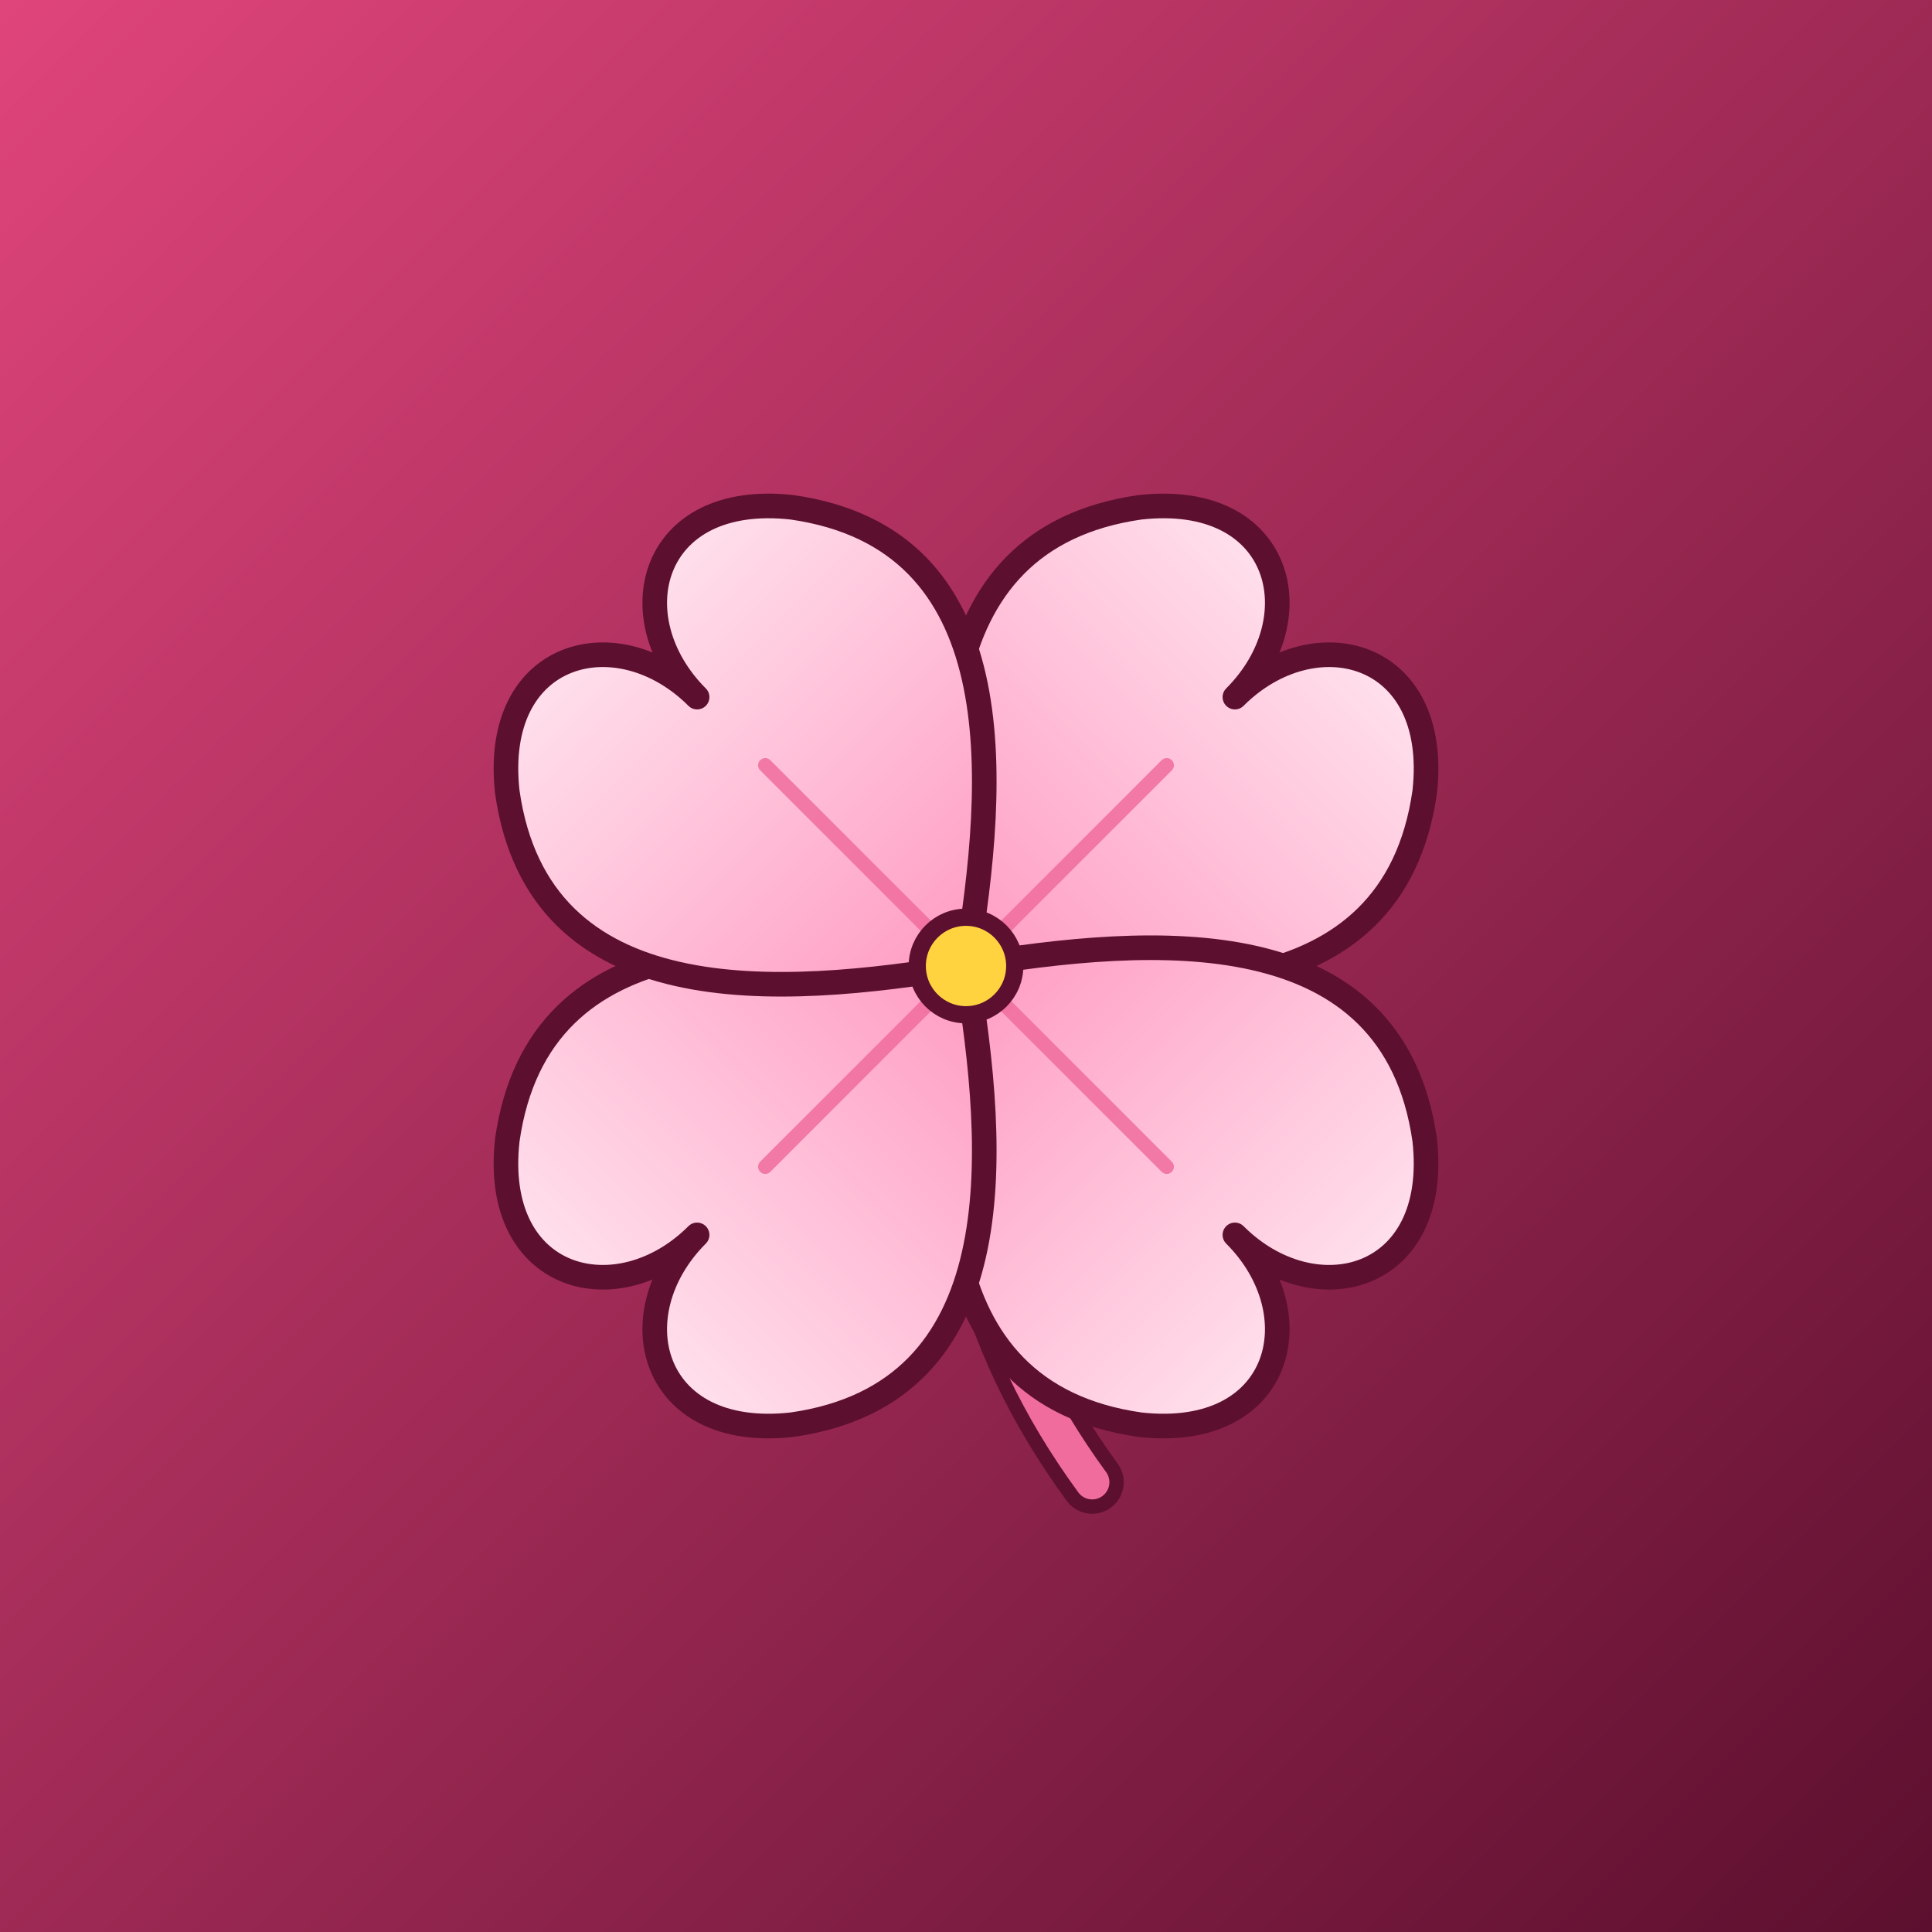
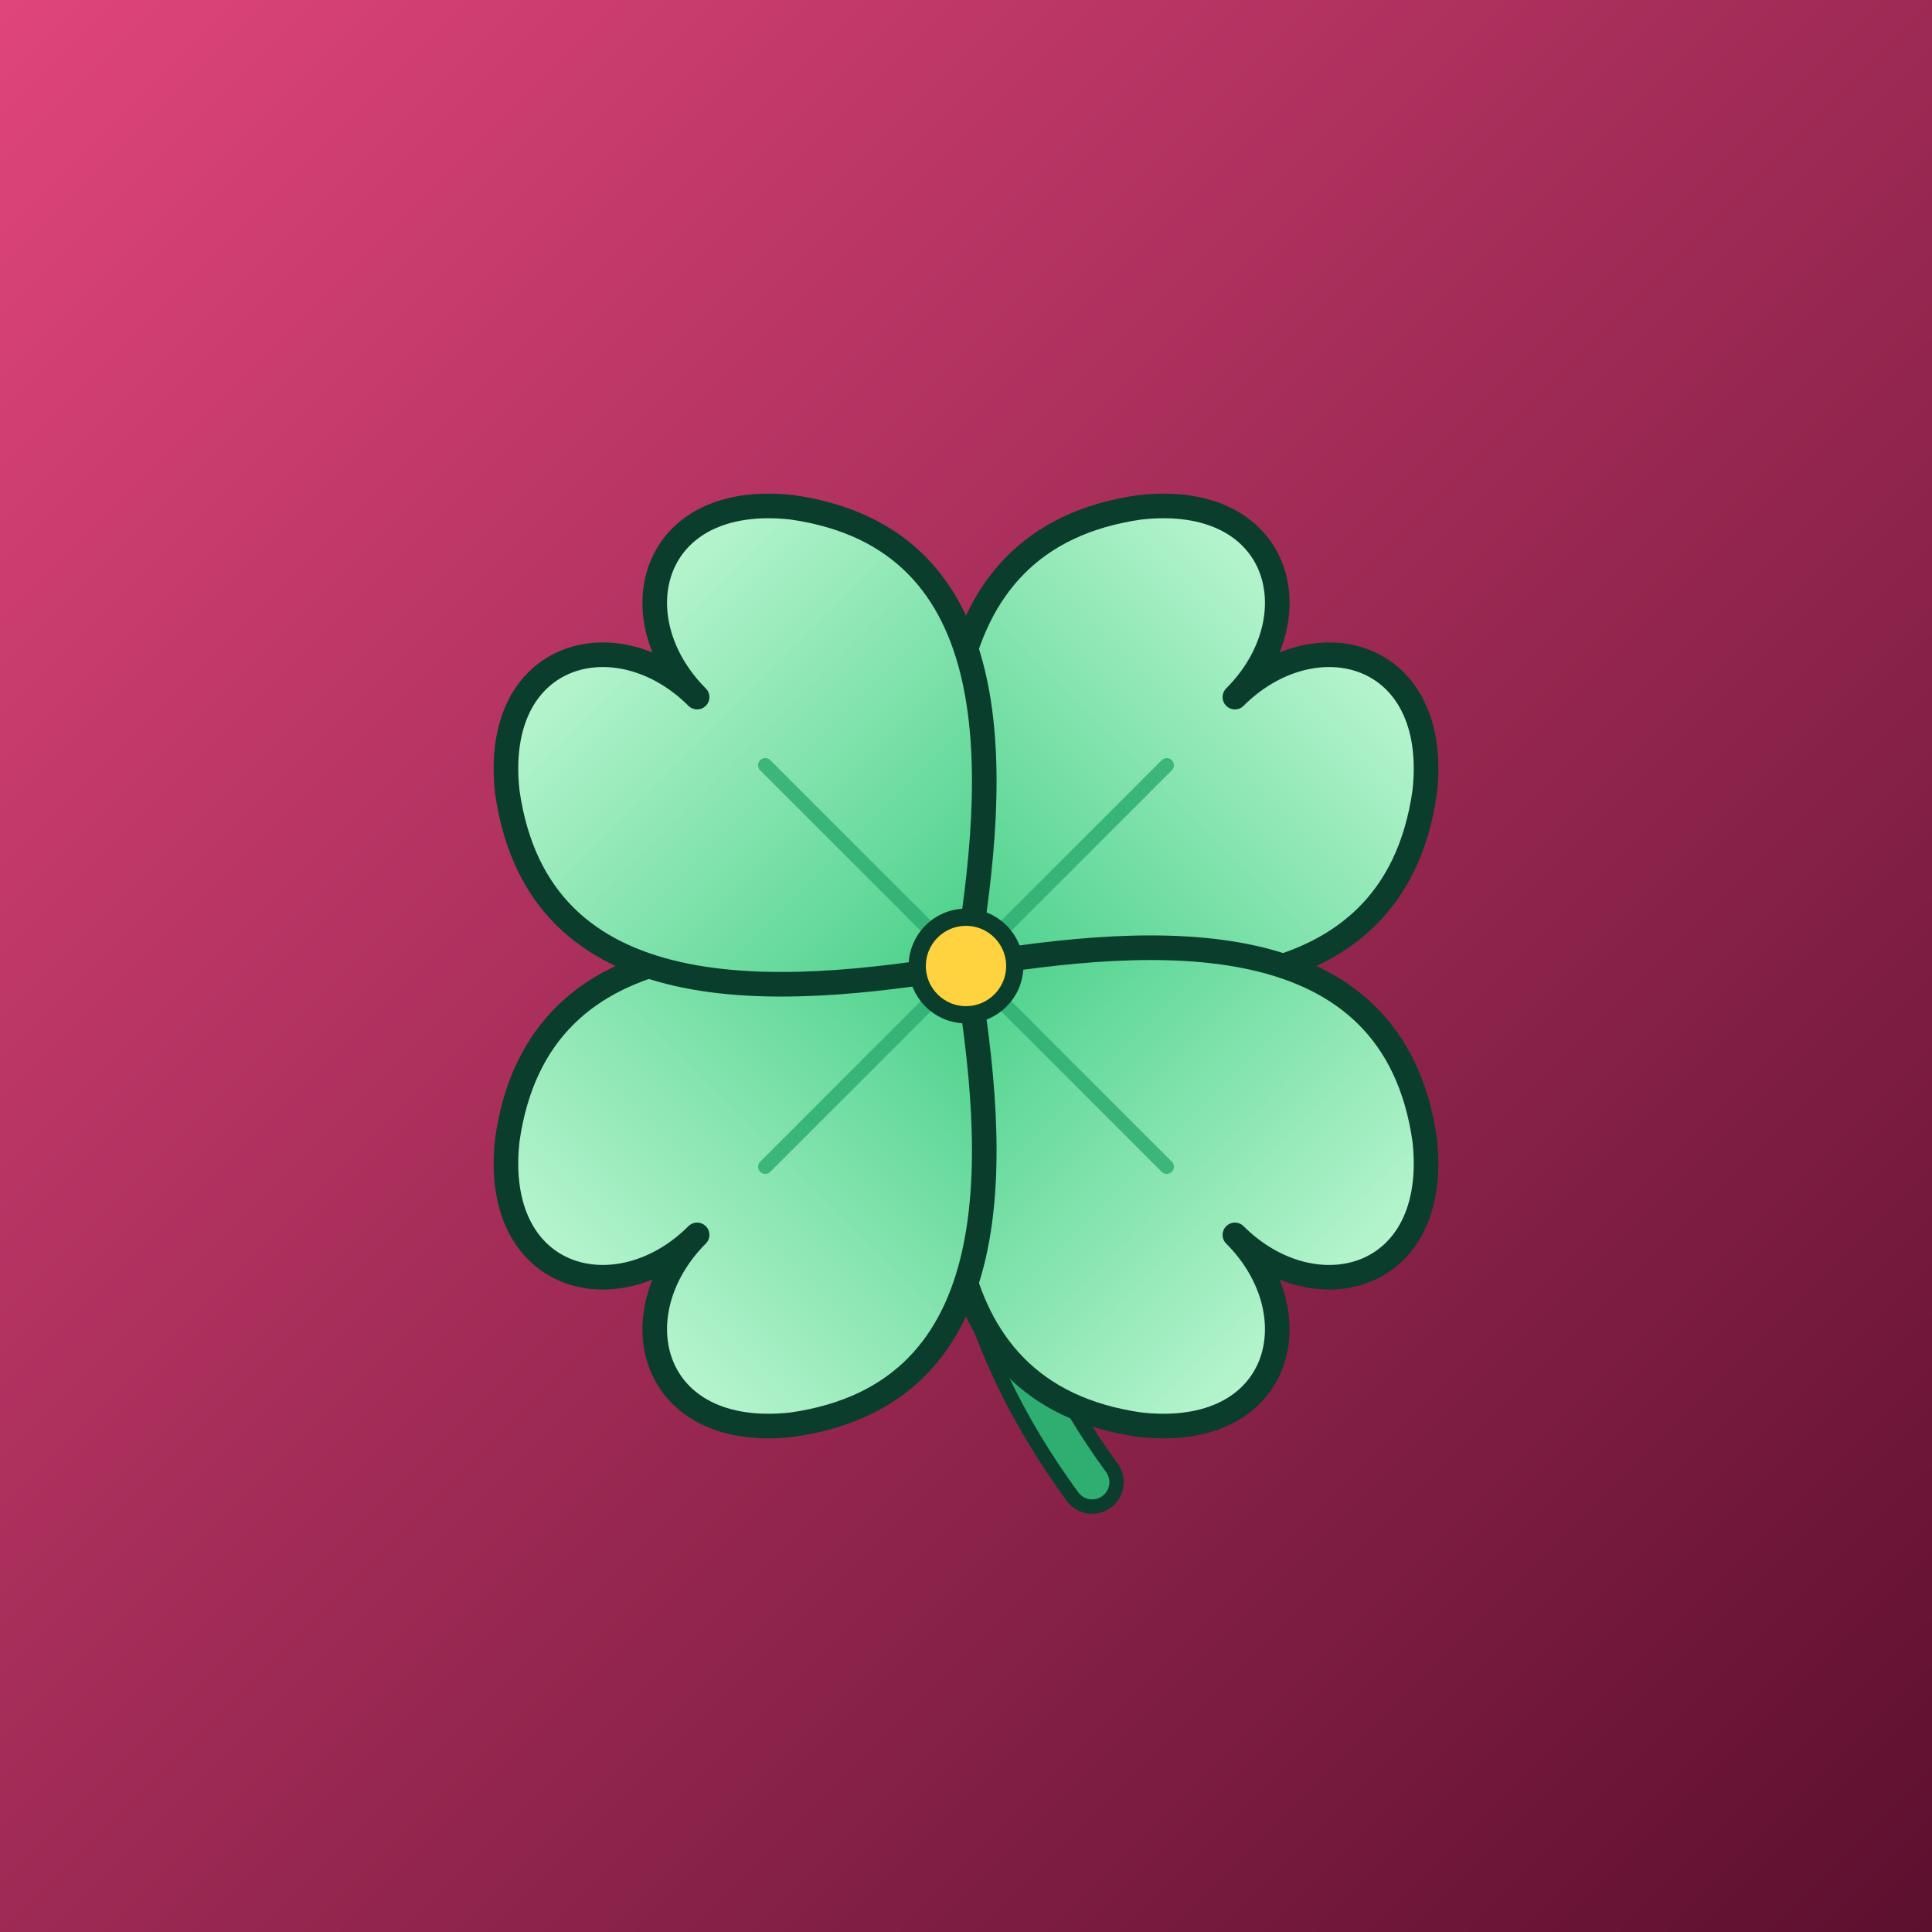
<svg xmlns="http://www.w3.org/2000/svg" viewBox="0 0 512 512" width="512" height="512">
  <defs>
    <linearGradient id="bg" x1="0" y1="0" x2="1" y2="1">
      <stop offset="0" stop-color="#e0457b" />
      <stop offset="1" stop-color="#5c0f2e" />
    </linearGradient>
    <linearGradient id="leaf" x1="0" y1="1" x2="0" y2="0">
-       <stop offset="0" stop-color="#ff9cc2" />
-       <stop offset="1" stop-color="#ffe0ec" />
+       <stop offset="0" stop-color="#4ad08a" />
+       <stop offset="1" stop-color="#b8f5cf" />
    </linearGradient>
    <path id="heart" d="M0 0 C-14 -10 -30 -24 -18 -40 C-10 -50 0 -44 0 -34 C0 -44 10 -50 18 -40 C30 -24 14 -10 0 0 Z" />
  </defs>
  <rect width="512" height="512" fill="url(#bg)" />
  <g transform="translate(256 256) scale(.76) translate(-256 -256)">
-     <path d="M256 262 C250 330 262 384 300 436" fill="none" stroke="#5c0f2e" stroke-width="22" stroke-linecap="round" />
-     <path d="M256 262 C250 330 262 384 300 436" fill="none" stroke="#f06c9c" stroke-width="12" stroke-linecap="round" />
-     <g transform="translate(256 256) scale(3.9)" stroke="#5c0f2e" stroke-width="2.2" stroke-linejoin="round">
+     <path d="M256 262 C250 330 262 384 300 436" fill="none" stroke="#0a3d2c" stroke-width="22" stroke-linecap="round" />
+     <path d="M256 262 C250 330 262 384 300 436" fill="none" stroke="#2fae72" stroke-width="12" stroke-linecap="round" />
+     <g transform="translate(256 256) scale(3.9)" stroke="#0a3d2c" stroke-width="2.2" stroke-linejoin="round">
      <use href="#heart" fill="url(#leaf)" transform="rotate(45)" />
      <use href="#heart" fill="url(#leaf)" transform="rotate(135)" />
      <use href="#heart" fill="url(#leaf)" transform="rotate(225)" />
      <use href="#heart" fill="url(#leaf)" transform="rotate(315)" />
    </g>
-     <g transform="translate(256 256)" stroke="#f06c9c" stroke-width="5" stroke-linecap="round" opacity=".85">
+     <g transform="translate(256 256)" stroke="#2fae72" stroke-width="5" stroke-linecap="round" opacity=".85">
      <path d="M0 0 L-70 -70" />
      <path d="M0 0 L70 -70" />
      <path d="M0 0 L-70 70" />
      <path d="M0 0 L70 70" />
    </g>
-     <circle cx="256" cy="256" r="17" fill="#ffd23f" stroke="#5c0f2e" stroke-width="6" />
+     <circle cx="256" cy="256" r="17" fill="#ffd23f" stroke="#0a3d2c" stroke-width="6" />
  </g>
</svg>
